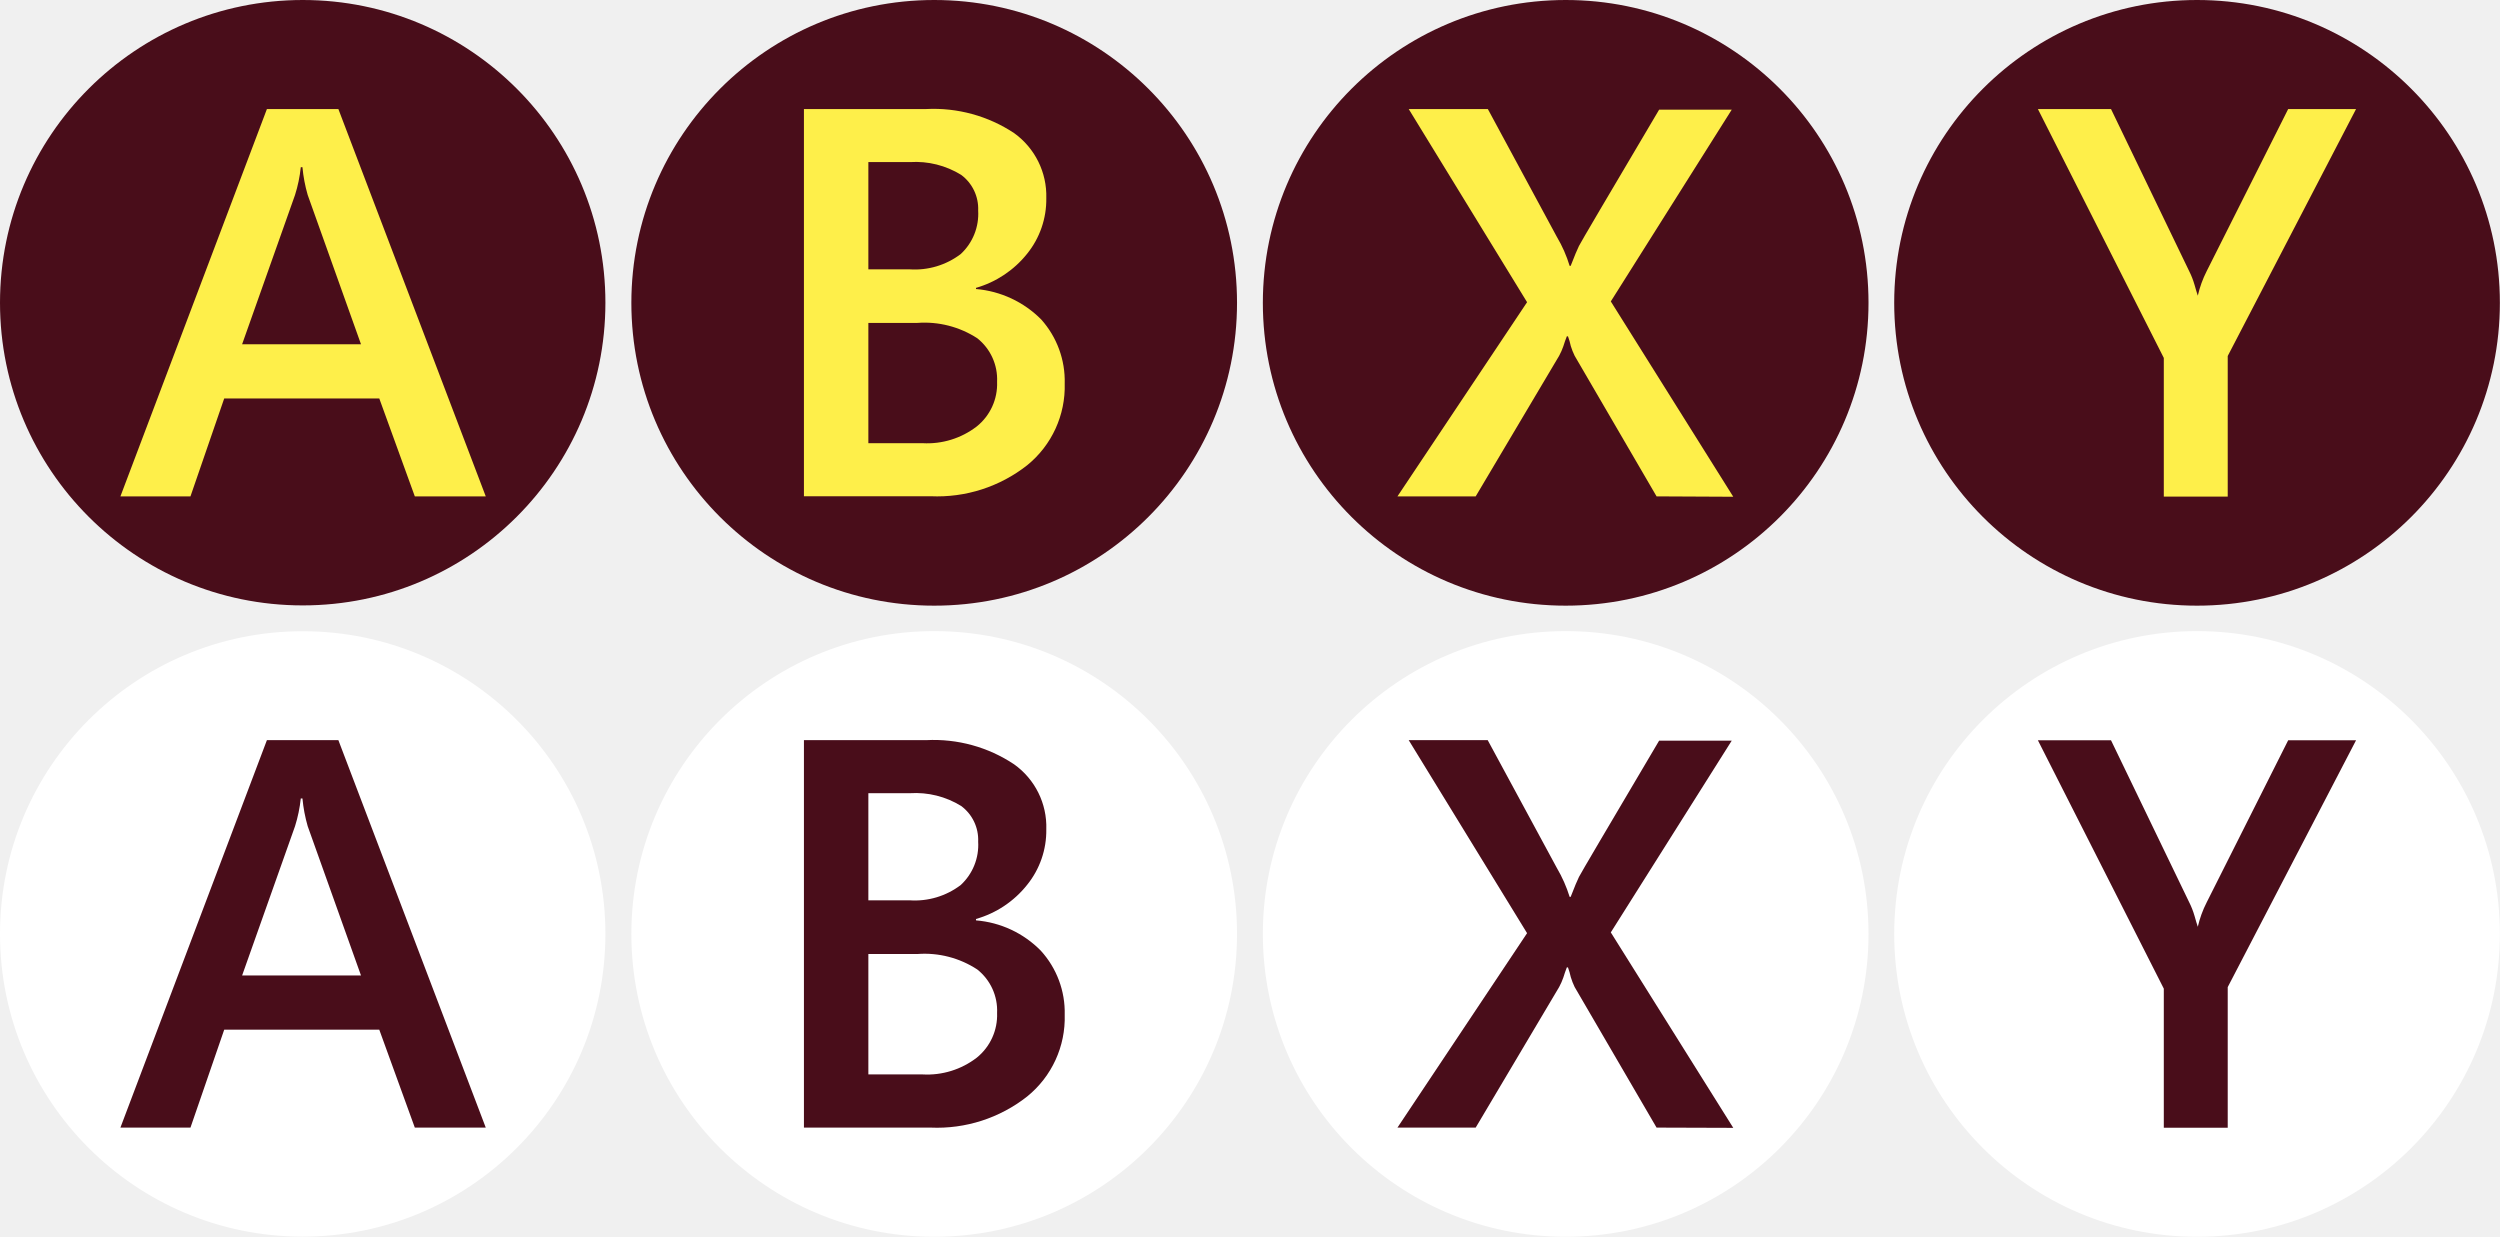
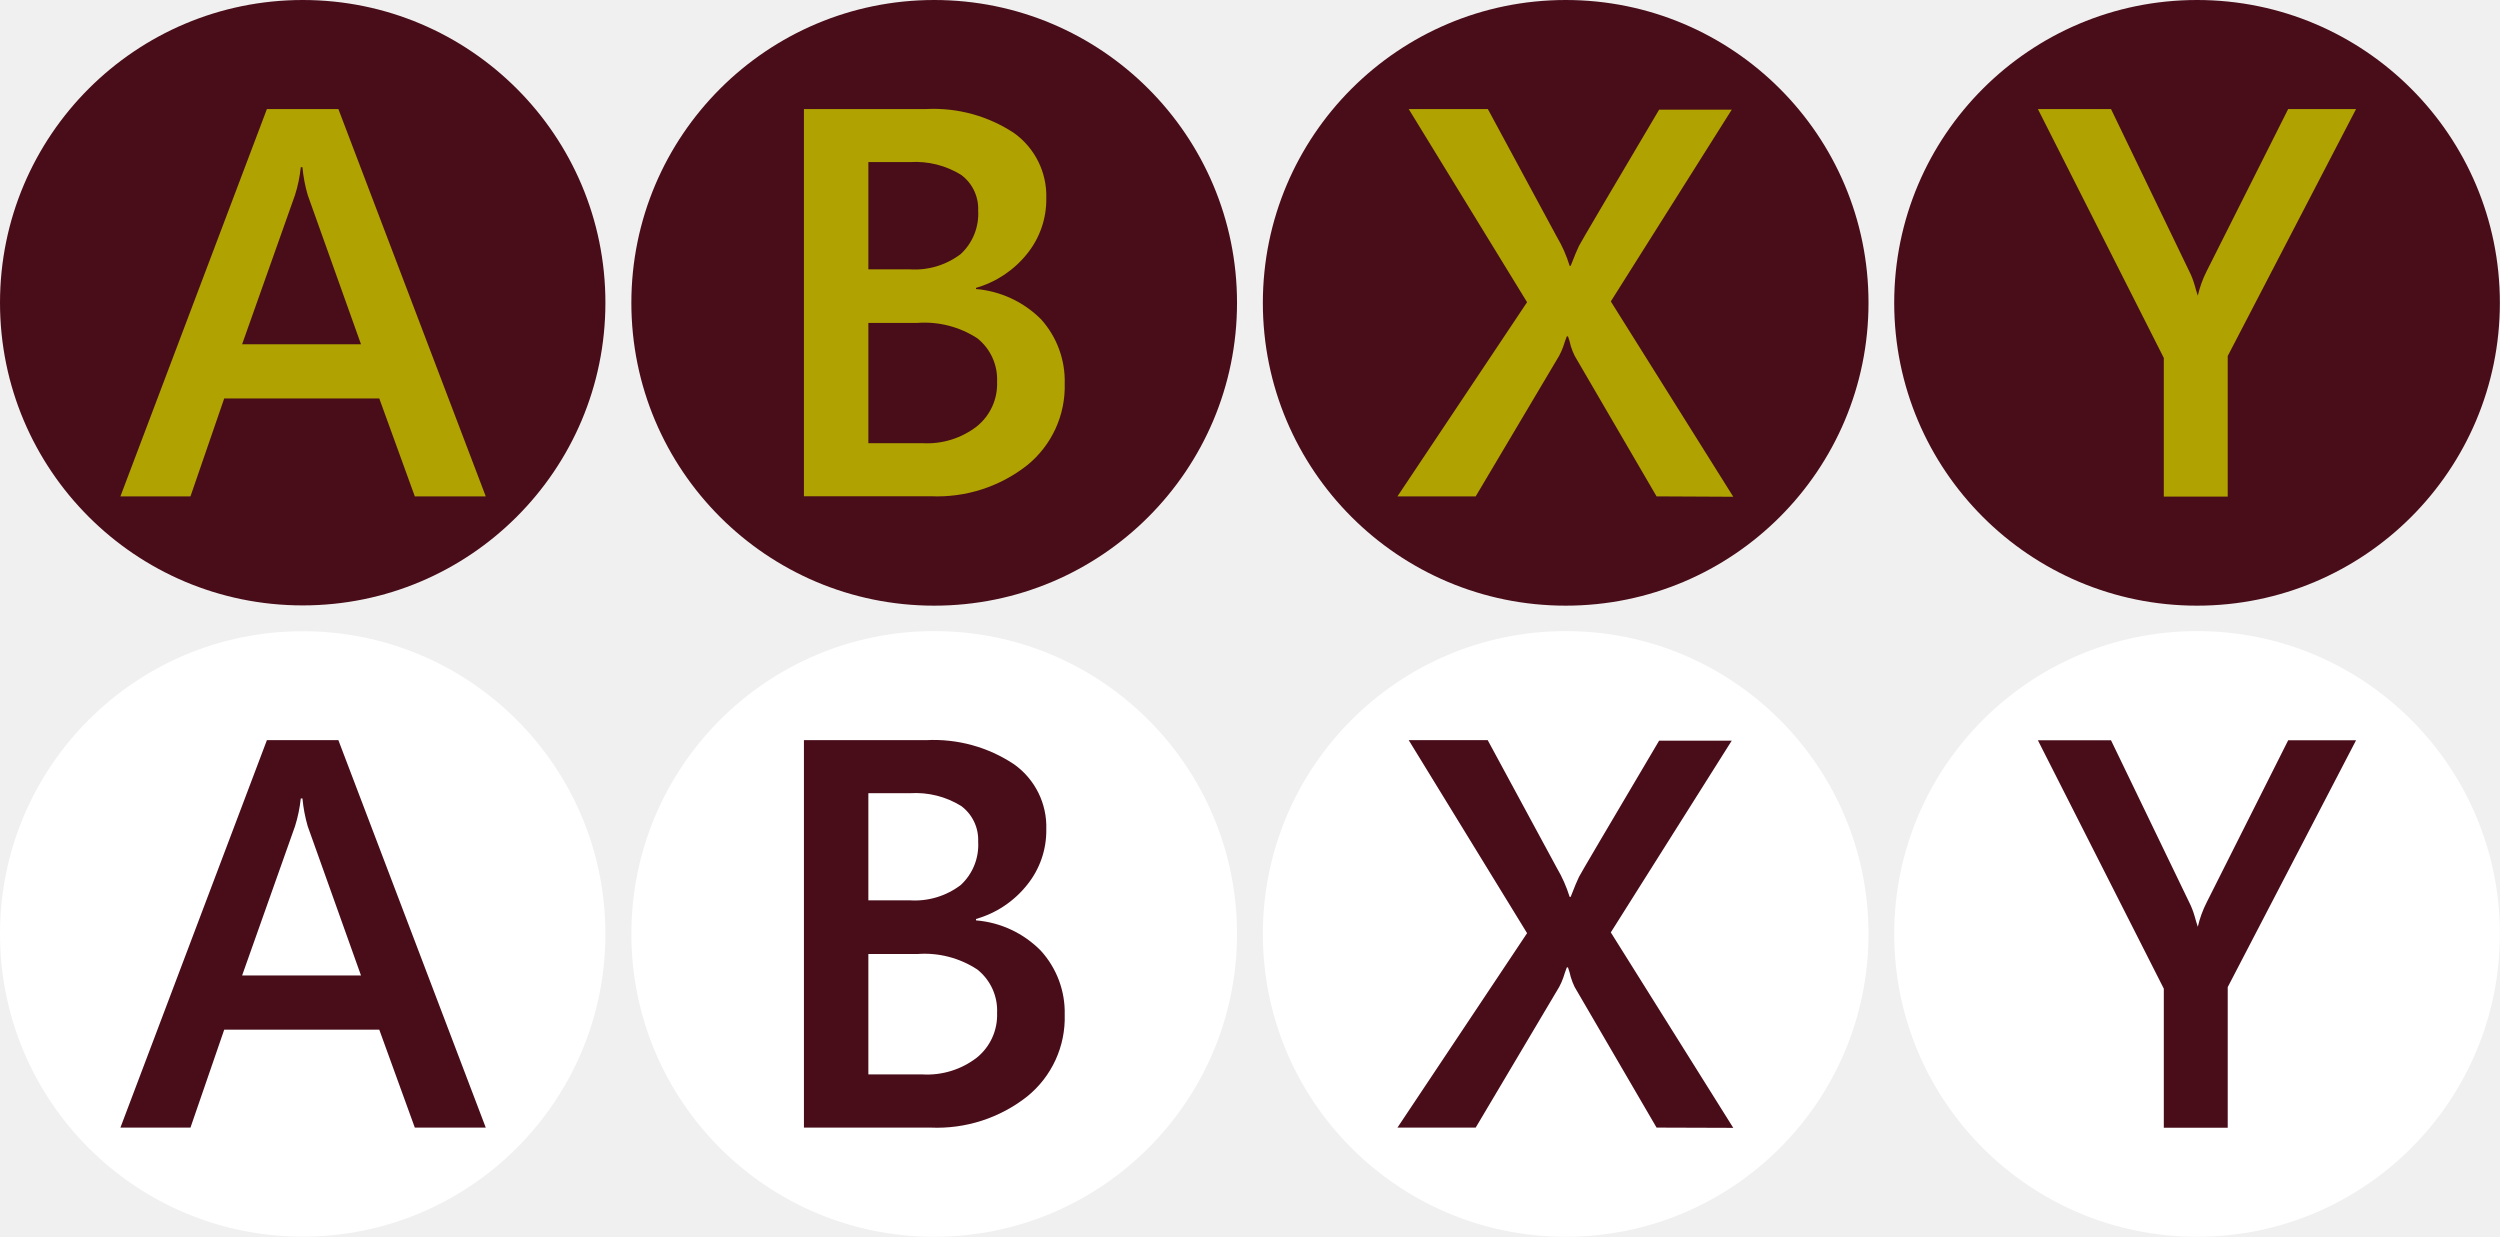
<svg xmlns="http://www.w3.org/2000/svg" id="Layer_1" data-name="Layer 1" width="195.57" height="96.74" viewBox="0 0 195.57 96.74" version="1.1">
  <defs id="defs1">
    <style id="style1">
.cls-8, .cls-9, .cls-10, .cls-11 { 
    fill:#490d1a;
}
- .cls-3, .cls-4, .cls-5, .cls-6 { fill:#FEEF4A; }
+ .cls-3, .cls-4, .cls-5, .cls-6 { 
+     fill:#b0a200;
+ }
.cls-1 { fill:#490d1a; }
.cls-2 { isolation: isolate; }
.cls-7 { 
    fill:#fff;
}
</style>
  </defs>
  <g id="g10">
    <g id="g3">
      <g id="A">
        <path class="cls-1" d="M23.69,0A23.68,23.68,0,1,1,0,23.68,23.69,23.69,0,0,1,23.69,0Z" id="path1" style="" />
      </g>
      <g class="cls-2" id="g2">
-         <path class="cls-3" d="M32.45,38.83l-2.78-7.66H17.54L14.9,38.83H9.42L20.88,8.53h5.59L38,38.83ZM23.66,13.08h-.13a10.82,10.82,0,0,1-.45,2.17L18.94,26.93h9.3L24.07,15.25A11.49,11.49,0,0,1,23.66,13.08Z" id="path2" />
+         <path class="cls-3" d="M32.45,38.83l-2.78-7.66H17.54L14.9,38.83H9.42L20.88,8.53h5.59L38,38.83ZM23.66,13.08h-.13a10.82,10.82,0,0,1-.45,2.17L18.94,26.93h9.3L24.07,15.25A11.49,11.49,0,0,1,23.66,13.08Z" id="path2" style="" />
      </g>
    </g>
    <g id="g5">
      <g id="B">
        <path class="cls-1" d="M73.08,0A23.69,23.69,0,1,1,49.39,23.69,23.7,23.7,0,0,1,73.08,0Z" id="path3" style="" />
      </g>
      <g class="cls-2" id="g4">
-         <path class="cls-4" d="M83.29,30a7.94,7.94,0,0,1-2.93,6.39,11.38,11.38,0,0,1-7.56,2.43H62.89V8.53h9.57a11.41,11.41,0,0,1,6.87,1.88,6.05,6.05,0,0,1,2.52,5.09,6.76,6.76,0,0,1-1.5,4.35,7.92,7.92,0,0,1-4,2.67v.09A8.15,8.15,0,0,1,81.46,25,7.22,7.22,0,0,1,83.29,30ZM76.52,16.47a3.3,3.3,0,0,0-1.33-2.79,6.79,6.79,0,0,0-4-1H67.93v8.39h3.23a5.93,5.93,0,0,0,4-1.2A4.29,4.29,0,0,0,76.52,16.47ZM78,29.87a4.11,4.11,0,0,0-1.55-3.41,7.58,7.58,0,0,0-4.68-1.2H67.93v9.41h4.24a6.36,6.36,0,0,0,4.24-1.31A4.26,4.26,0,0,0,78,29.87Z" id="path4" />
+         <path class="cls-4" d="M83.29,30a7.94,7.94,0,0,1-2.93,6.39,11.38,11.38,0,0,1-7.56,2.43H62.89V8.53h9.57a11.41,11.41,0,0,1,6.87,1.88,6.05,6.05,0,0,1,2.52,5.09,6.76,6.76,0,0,1-1.5,4.35,7.92,7.92,0,0,1-4,2.67v.09A8.15,8.15,0,0,1,81.46,25,7.22,7.22,0,0,1,83.29,30ZM76.52,16.47a3.3,3.3,0,0,0-1.33-2.79,6.79,6.79,0,0,0-4-1H67.93v8.39h3.23a5.93,5.93,0,0,0,4-1.2A4.29,4.29,0,0,0,76.52,16.47ZM78,29.87a4.11,4.11,0,0,0-1.55-3.41,7.58,7.58,0,0,0-4.68-1.2H67.93v9.41h4.24a6.36,6.36,0,0,0,4.24-1.31A4.26,4.26,0,0,0,78,29.87Z" id="path4" style="" />
      </g>
    </g>
    <g id="g7">
      <g id="Y">
        <path class="cls-1" d="M171.87,0a23.69,23.69,0,1,1-23.69,23.69A23.69,23.69,0,0,1,171.87,0Z" id="path5" style="" />
      </g>
      <g class="cls-2" id="g6">
-         <path class="cls-5" d="M174.27,27.85v11h-5V28L159.42,8.53h5.72l6.1,12.65a6.27,6.27,0,0,1,.44,1.12c.1.34.17.61.25.83h0a8.28,8.28,0,0,1,.69-1.91L179,8.53h5.31Z" id="path6" />
+         <path class="cls-5" d="M174.27,27.85v11h-5V28L159.42,8.53h5.72l6.1,12.65a6.27,6.27,0,0,1,.44,1.12c.1.34.17.61.25.83h0a8.28,8.28,0,0,1,.69-1.91L179,8.53h5.31Z" id="path6" style="" />
      </g>
    </g>
    <g id="g9">
      <g id="X">
        <path class="cls-1" d="M122.47,0A23.69,23.69,0,1,1,98.79,23.69,23.7,23.7,0,0,1,122.47,0Z" id="path7" style="" />
      </g>
      <g class="cls-2" id="g8">
-         <path class="cls-6" d="M129.59,38.83l-6.41-11a5.14,5.14,0,0,1-.3-.76,5.44,5.44,0,0,0-.22-.76h-.09c-.11.27-.19.52-.27.77a4.94,4.94,0,0,1-.33.75l-6.53,11h-6.12l10.14-15.19L110.2,8.53h6.19l5.4,10a10.25,10.25,0,0,1,1,2.27h.08c.3-.79.53-1.31.65-1.56s2.21-3.8,6.27-10.66h5.68l-9.46,15,9.58,15.28Z" id="path8" />
+         <path class="cls-6" d="M129.59,38.83l-6.41-11a5.14,5.14,0,0,1-.3-.76,5.44,5.44,0,0,0-.22-.76h-.09c-.11.27-.19.52-.27.77a4.94,4.94,0,0,1-.33.75l-6.53,11h-6.12l10.14-15.19L110.2,8.53h6.19l5.4,10a10.25,10.25,0,0,1,1,2.27h.08c.3-.79.53-1.31.65-1.56s2.21-3.8,6.27-10.66h5.68l-9.46,15,9.58,15.28Z" id="path8" style="" />
      </g>
    </g>
  </g>
  <g id="g19">
    <g id="g12">
      <g id="A-2" data-name="A">
        <path class="cls-7" d="M23.69,49.38A23.68,23.68,0,1,1,0,73.06,23.68,23.68,0,0,1,23.69,49.38Z" id="path10" style="" />
      </g>
      <g class="cls-2" id="g11">
        <path class="cls-8" d="M32.45,88.21l-2.78-7.66H17.54L14.9,88.21H9.42L20.88,57.9h5.59L38,88.21ZM23.66,62.46h-.13a11.13,11.13,0,0,1-.45,2.17L18.94,76.31h9.3L24.07,64.63A11.67,11.67,0,0,1,23.66,62.46Z" id="path11" style="" />
      </g>
    </g>
    <g id="g14">
      <g id="B-2" data-name="B">
        <path class="cls-7" d="M73.08,49.37A23.69,23.69,0,1,1,49.39,73.06,23.7,23.7,0,0,1,73.08,49.37Z" id="path12" style="" />
      </g>
      <g class="cls-2" id="g13">
        <path class="cls-9" d="M83.29,79.38a7.92,7.92,0,0,1-2.93,6.39,11.39,11.39,0,0,1-7.56,2.44H62.89V57.9h9.57a11.34,11.34,0,0,1,6.87,1.89,6,6,0,0,1,2.52,5.09,6.75,6.75,0,0,1-1.5,4.34,7.86,7.86,0,0,1-4,2.67V72a8,8,0,0,1,5.07,2.37A7.17,7.17,0,0,1,83.29,79.38ZM76.52,65.84a3.3,3.3,0,0,0-1.33-2.79,6.8,6.8,0,0,0-4-1H67.93v8.38h3.23a5.93,5.93,0,0,0,4-1.2A4.27,4.27,0,0,0,76.52,65.84ZM78,79.25a4.1,4.1,0,0,0-1.55-3.41,7.52,7.52,0,0,0-4.68-1.21H67.93v9.42h4.24a6.36,6.36,0,0,0,4.24-1.31A4.28,4.28,0,0,0,78,79.25Z" id="path13" style="" />
      </g>
    </g>
    <g id="g16">
      <g id="Y-2" data-name="Y">
        <path class="cls-7" d="M171.87,49.37a23.69,23.69,0,1,1-23.69,23.69A23.7,23.7,0,0,1,171.87,49.37Z" id="path14" style="" />
      </g>
      <g class="cls-2" id="g15">
        <path class="cls-10" d="M174.27,77.22v11h-5V77.34l-9.85-19.43h5.72l6.1,12.64a6.27,6.27,0,0,1,.44,1.12c.1.34.17.61.25.83h0a8.2,8.2,0,0,1,.69-1.9L179,57.91h5.31Z" id="path15" style="" />
      </g>
    </g>
    <g id="g18">
      <g id="X-2" data-name="X">
        <path class="cls-7" d="M122.47,49.37A23.69,23.69,0,1,1,98.79,73.06,23.7,23.7,0,0,1,122.47,49.37Z" id="path16" style="" />
      </g>
      <g class="cls-2" id="g17">
        <path class="cls-11" d="M129.59,88.21l-6.41-11a5.22,5.22,0,0,1-.3-.77,5.86,5.86,0,0,0-.22-.76h-.09c-.11.28-.19.52-.27.78a4.94,4.94,0,0,1-.33.75l-6.53,11h-6.12L119.46,73,110.2,57.9h6.18l5.41,10a10.7,10.7,0,0,1,1,2.26h.08c.3-.79.53-1.31.65-1.56s2.21-3.79,6.27-10.66h5.68l-9.46,15,9.58,15.29Z" id="path17" style="" />
      </g>
    </g>
  </g>
</svg>
